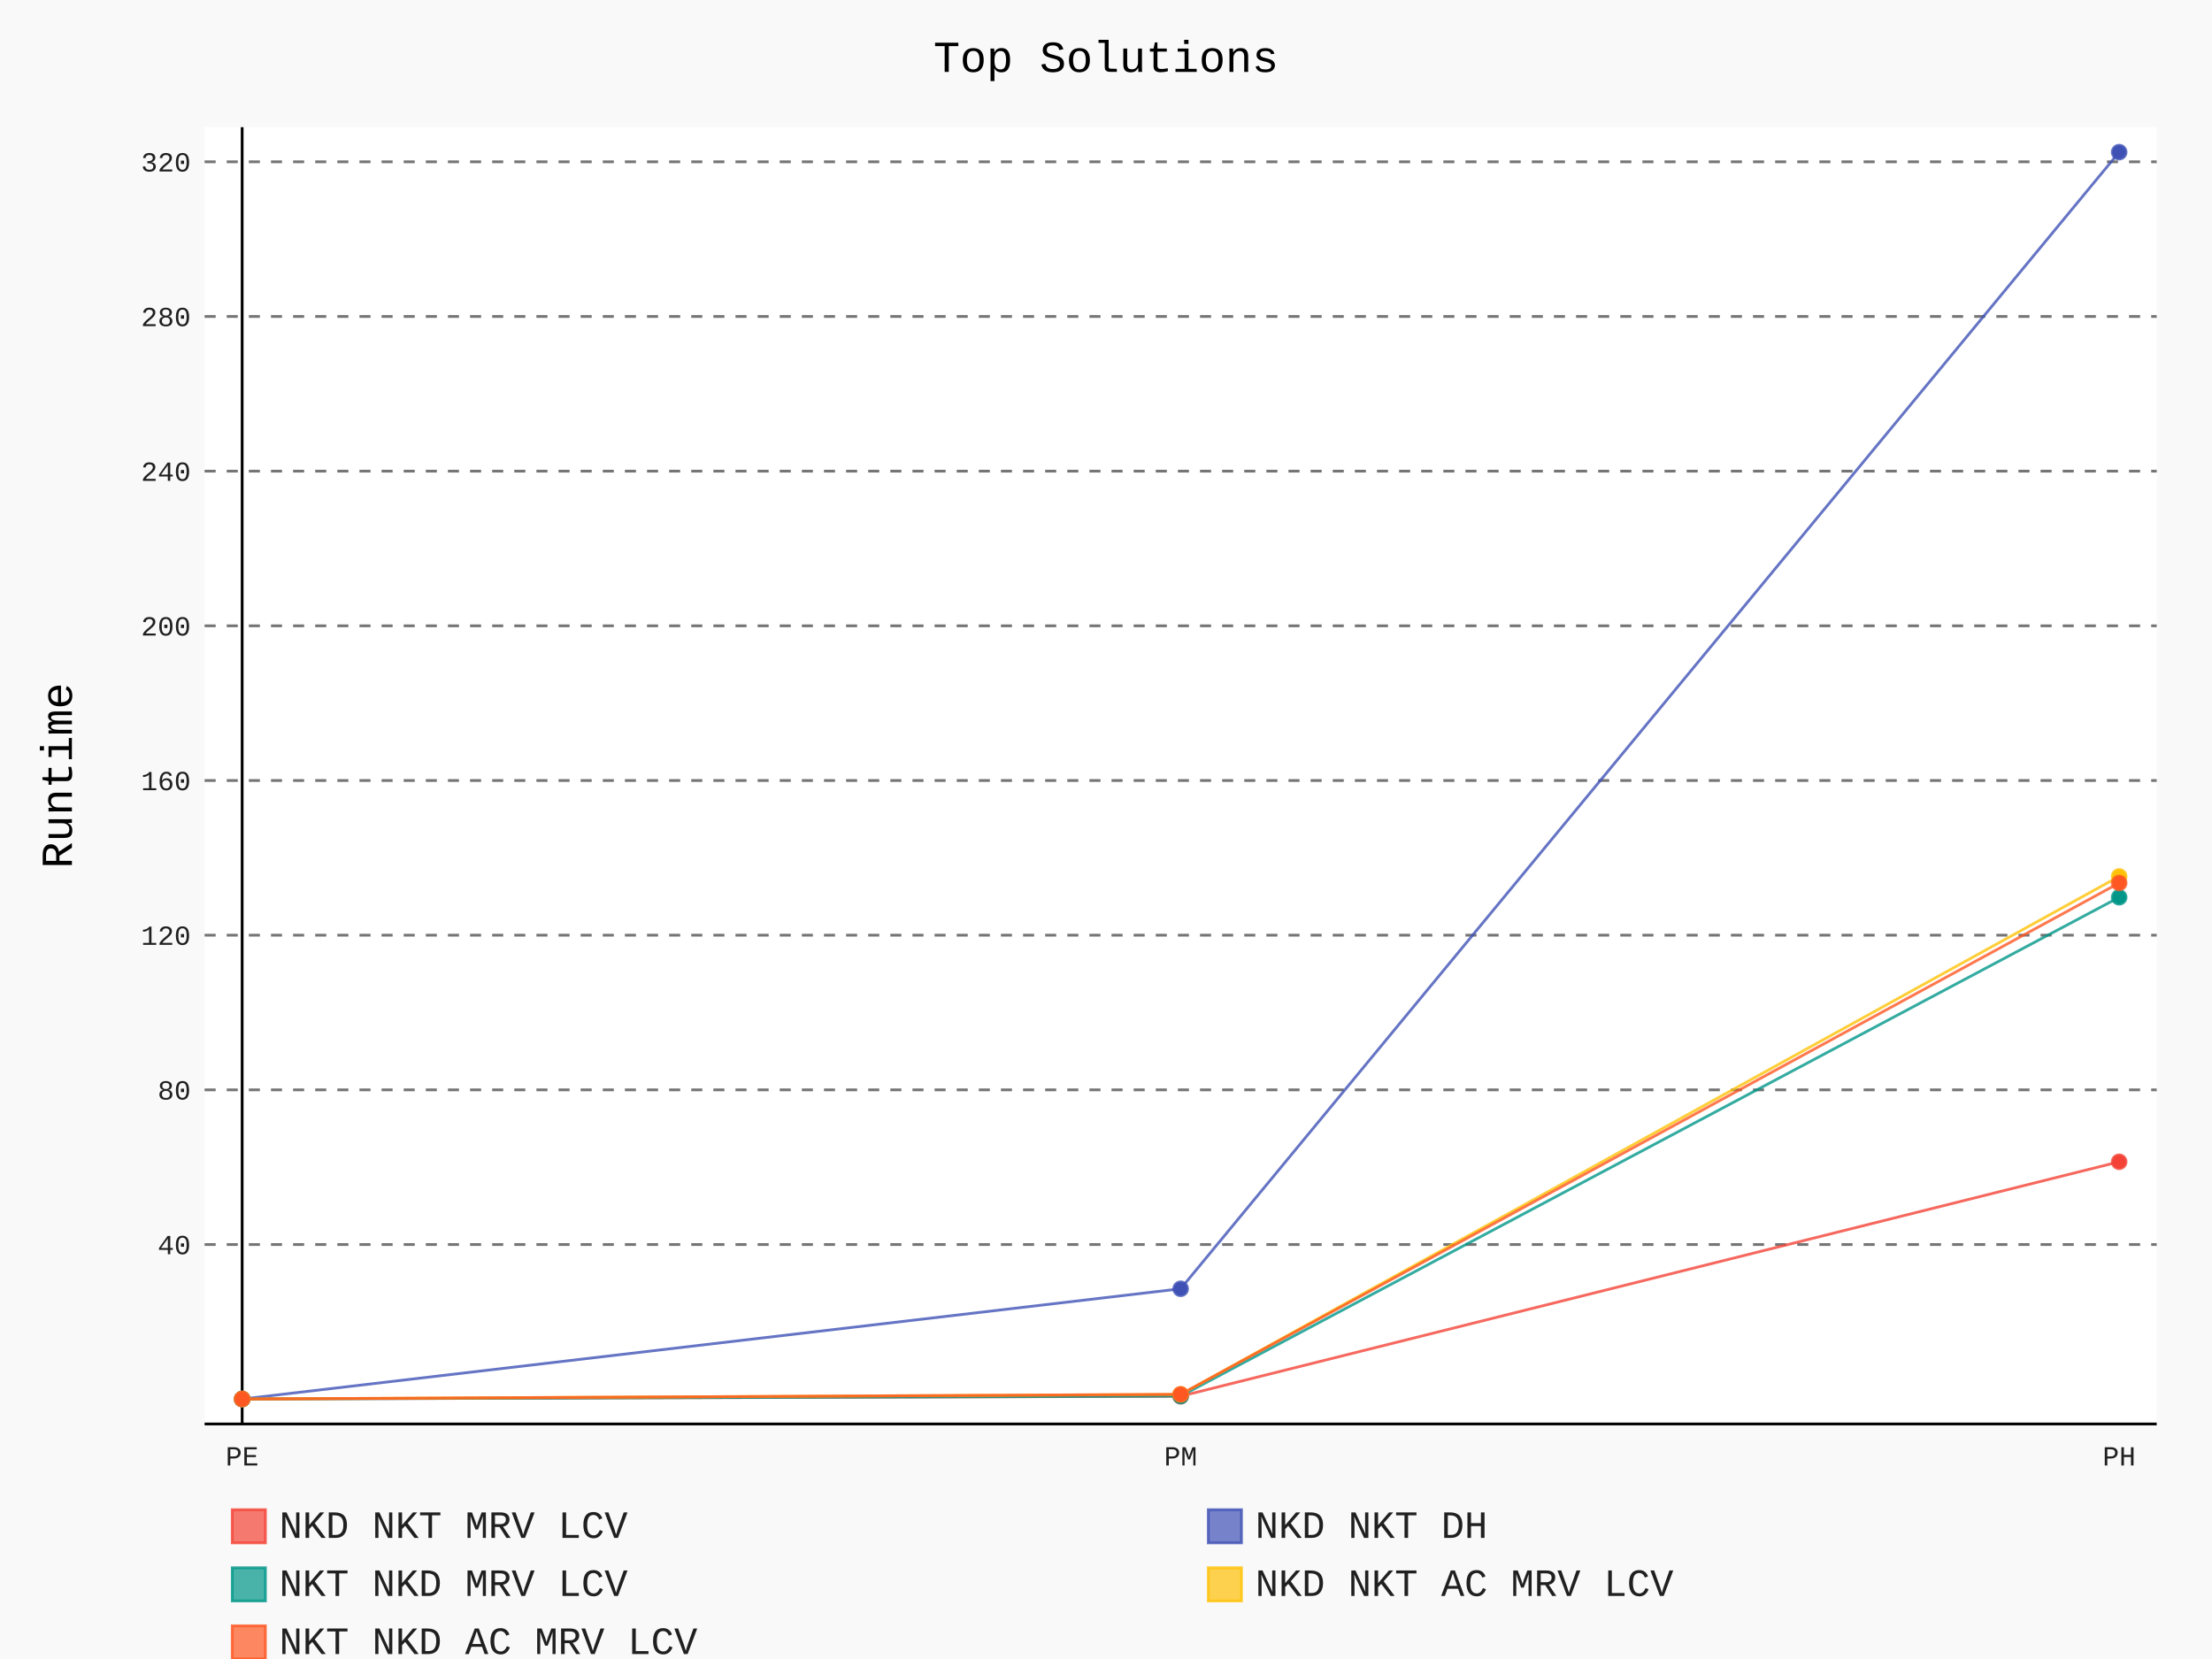
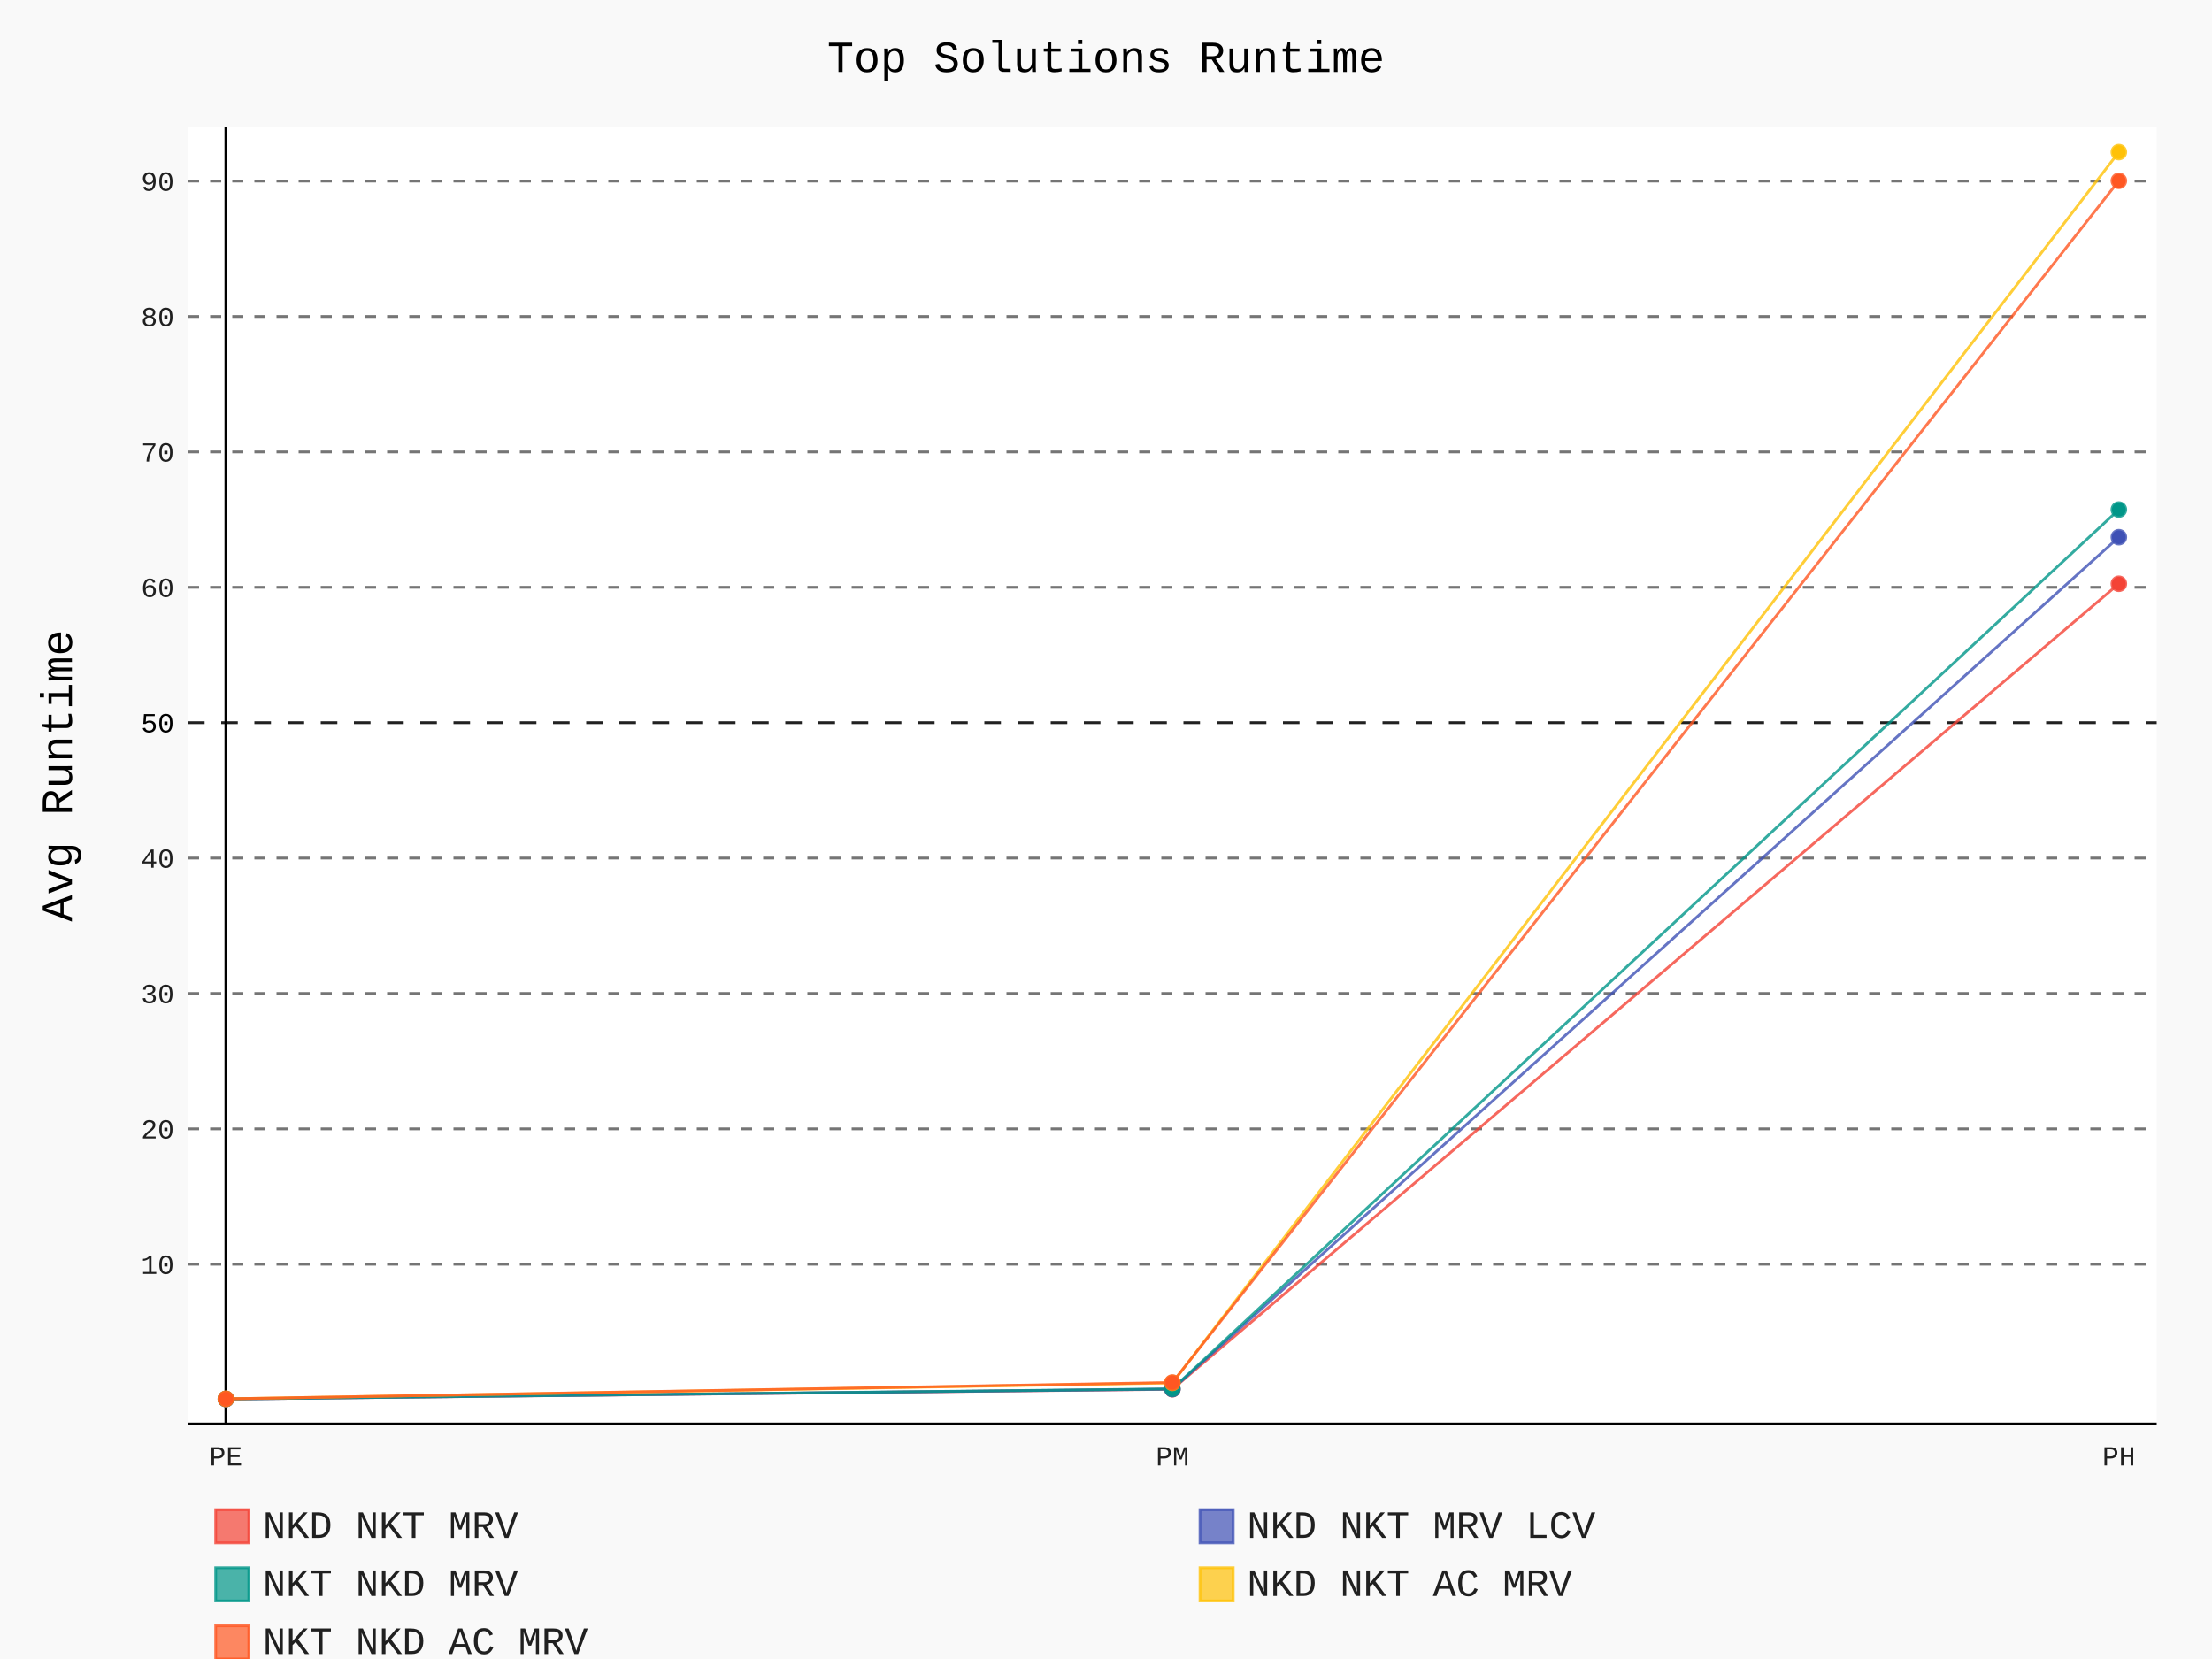
- <svg xmlns="http://www.w3.org/2000/svg" id="chart-1eba2afa-7920-46cc-96e8-2ef5018d3539" class="pygal-chart" viewBox="0 0 800 600">
+ <svg xmlns="http://www.w3.org/2000/svg" id="chart-e5e426da-d0c3-4dec-835f-9ab0a2d5e849" class="pygal-chart" viewBox="0 0 800 600">
  <defs>
-     <style type="text/css">#chart-1eba2afa-7920-46cc-96e8-2ef5018d3539{-webkit-user-select:none;-webkit-font-smoothing:antialiased;font-family:Consolas,"Liberation Mono",Menlo,Courier,monospace}#chart-1eba2afa-7920-46cc-96e8-2ef5018d3539 .title{font-family:Consolas,"Liberation Mono",Menlo,Courier,monospace;font-size:16px}#chart-1eba2afa-7920-46cc-96e8-2ef5018d3539 .legends .legend text{font-family:Consolas,"Liberation Mono",Menlo,Courier,monospace;font-size:14px}#chart-1eba2afa-7920-46cc-96e8-2ef5018d3539 .axis text{font-family:Consolas,"Liberation Mono",Menlo,Courier,monospace;font-size:10px}#chart-1eba2afa-7920-46cc-96e8-2ef5018d3539 .axis text.major{font-family:Consolas,"Liberation Mono",Menlo,Courier,monospace;font-size:10px}#chart-1eba2afa-7920-46cc-96e8-2ef5018d3539 .text-overlay text.value{font-family:Consolas,"Liberation Mono",Menlo,Courier,monospace;font-size:16px}#chart-1eba2afa-7920-46cc-96e8-2ef5018d3539 .text-overlay text.label{font-family:Consolas,"Liberation Mono",Menlo,Courier,monospace;font-size:10px}#chart-1eba2afa-7920-46cc-96e8-2ef5018d3539 .tooltip{font-family:Consolas,"Liberation Mono",Menlo,Courier,monospace;font-size:14px}#chart-1eba2afa-7920-46cc-96e8-2ef5018d3539 text.no_data{font-family:Consolas,"Liberation Mono",Menlo,Courier,monospace;font-size:64px}
- #chart-1eba2afa-7920-46cc-96e8-2ef5018d3539{background-color:rgba(249,249,249,1)}#chart-1eba2afa-7920-46cc-96e8-2ef5018d3539 path,#chart-1eba2afa-7920-46cc-96e8-2ef5018d3539 line,#chart-1eba2afa-7920-46cc-96e8-2ef5018d3539 rect,#chart-1eba2afa-7920-46cc-96e8-2ef5018d3539 circle{-webkit-transition:150ms;-moz-transition:150ms;transition:150ms}#chart-1eba2afa-7920-46cc-96e8-2ef5018d3539 .graph &gt; .background{fill:rgba(249,249,249,1)}#chart-1eba2afa-7920-46cc-96e8-2ef5018d3539 .plot &gt; .background{fill:rgba(255,255,255,1)}#chart-1eba2afa-7920-46cc-96e8-2ef5018d3539 .graph{fill:rgba(0,0,0,.87)}#chart-1eba2afa-7920-46cc-96e8-2ef5018d3539 text.no_data{fill:rgba(0,0,0,1)}#chart-1eba2afa-7920-46cc-96e8-2ef5018d3539 .title{fill:rgba(0,0,0,1)}#chart-1eba2afa-7920-46cc-96e8-2ef5018d3539 .legends .legend text{fill:rgba(0,0,0,.87)}#chart-1eba2afa-7920-46cc-96e8-2ef5018d3539 .legends .legend:hover text{fill:rgba(0,0,0,1)}#chart-1eba2afa-7920-46cc-96e8-2ef5018d3539 .axis .line{stroke:rgba(0,0,0,1)}#chart-1eba2afa-7920-46cc-96e8-2ef5018d3539 .axis .guide.line{stroke:rgba(0,0,0,.54)}#chart-1eba2afa-7920-46cc-96e8-2ef5018d3539 .axis .major.line{stroke:rgba(0,0,0,.87)}#chart-1eba2afa-7920-46cc-96e8-2ef5018d3539 .axis text.major{fill:rgba(0,0,0,1)}#chart-1eba2afa-7920-46cc-96e8-2ef5018d3539 .axis.y .guides:hover .guide.line,#chart-1eba2afa-7920-46cc-96e8-2ef5018d3539 .line-graph .axis.x .guides:hover .guide.line,#chart-1eba2afa-7920-46cc-96e8-2ef5018d3539 .stackedline-graph .axis.x .guides:hover .guide.line,#chart-1eba2afa-7920-46cc-96e8-2ef5018d3539 .xy-graph .axis.x .guides:hover .guide.line{stroke:rgba(0,0,0,1)}#chart-1eba2afa-7920-46cc-96e8-2ef5018d3539 .axis .guides:hover text{fill:rgba(0,0,0,1)}#chart-1eba2afa-7920-46cc-96e8-2ef5018d3539 .reactive{fill-opacity:.7;stroke-opacity:.8}#chart-1eba2afa-7920-46cc-96e8-2ef5018d3539 .ci{stroke:rgba(0,0,0,.87)}#chart-1eba2afa-7920-46cc-96e8-2ef5018d3539 .reactive.active,#chart-1eba2afa-7920-46cc-96e8-2ef5018d3539 .active .reactive{fill-opacity:.8;stroke-opacity:.9;stroke-width:4}#chart-1eba2afa-7920-46cc-96e8-2ef5018d3539 .ci .reactive.active{stroke-width:1.5}#chart-1eba2afa-7920-46cc-96e8-2ef5018d3539 .series text{fill:rgba(0,0,0,1)}#chart-1eba2afa-7920-46cc-96e8-2ef5018d3539 .tooltip rect{fill:rgba(255,255,255,1);stroke:rgba(0,0,0,1);-webkit-transition:opacity 150ms;-moz-transition:opacity 150ms;transition:opacity 150ms}#chart-1eba2afa-7920-46cc-96e8-2ef5018d3539 .tooltip .label{fill:rgba(0,0,0,.87)}#chart-1eba2afa-7920-46cc-96e8-2ef5018d3539 .tooltip .label{fill:rgba(0,0,0,.87)}#chart-1eba2afa-7920-46cc-96e8-2ef5018d3539 .tooltip .legend{font-size:.8em;fill:rgba(0,0,0,.54)}#chart-1eba2afa-7920-46cc-96e8-2ef5018d3539 .tooltip .x_label{font-size:.6em;fill:rgba(0,0,0,1)}#chart-1eba2afa-7920-46cc-96e8-2ef5018d3539 .tooltip .xlink{font-size:.5em;text-decoration:underline}#chart-1eba2afa-7920-46cc-96e8-2ef5018d3539 .tooltip .value{font-size:1.5em}#chart-1eba2afa-7920-46cc-96e8-2ef5018d3539 .bound{font-size:.5em}#chart-1eba2afa-7920-46cc-96e8-2ef5018d3539 .max-value{font-size:.75em;fill:rgba(0,0,0,.54)}#chart-1eba2afa-7920-46cc-96e8-2ef5018d3539 .map-element{fill:rgba(255,255,255,1);stroke:rgba(0,0,0,.54) !important}#chart-1eba2afa-7920-46cc-96e8-2ef5018d3539 .map-element .reactive{fill-opacity:inherit;stroke-opacity:inherit}#chart-1eba2afa-7920-46cc-96e8-2ef5018d3539 .color-0,#chart-1eba2afa-7920-46cc-96e8-2ef5018d3539 .color-0 a:visited{stroke:#F44336;fill:#F44336}#chart-1eba2afa-7920-46cc-96e8-2ef5018d3539 .color-1,#chart-1eba2afa-7920-46cc-96e8-2ef5018d3539 .color-1 a:visited{stroke:#3F51B5;fill:#3F51B5}#chart-1eba2afa-7920-46cc-96e8-2ef5018d3539 .color-2,#chart-1eba2afa-7920-46cc-96e8-2ef5018d3539 .color-2 a:visited{stroke:#009688;fill:#009688}#chart-1eba2afa-7920-46cc-96e8-2ef5018d3539 .color-3,#chart-1eba2afa-7920-46cc-96e8-2ef5018d3539 .color-3 a:visited{stroke:#FFC107;fill:#FFC107}#chart-1eba2afa-7920-46cc-96e8-2ef5018d3539 .color-4,#chart-1eba2afa-7920-46cc-96e8-2ef5018d3539 .color-4 a:visited{stroke:#FF5722;fill:#FF5722}#chart-1eba2afa-7920-46cc-96e8-2ef5018d3539 .text-overlay .color-0 text{fill:black}#chart-1eba2afa-7920-46cc-96e8-2ef5018d3539 .text-overlay .color-1 text{fill:black}#chart-1eba2afa-7920-46cc-96e8-2ef5018d3539 .text-overlay .color-2 text{fill:black}#chart-1eba2afa-7920-46cc-96e8-2ef5018d3539 .text-overlay .color-3 text{fill:black}#chart-1eba2afa-7920-46cc-96e8-2ef5018d3539 .text-overlay .color-4 text{fill:black}
- #chart-1eba2afa-7920-46cc-96e8-2ef5018d3539 text.no_data{text-anchor:middle}#chart-1eba2afa-7920-46cc-96e8-2ef5018d3539 .guide.line{fill:none}#chart-1eba2afa-7920-46cc-96e8-2ef5018d3539 .centered{text-anchor:middle}#chart-1eba2afa-7920-46cc-96e8-2ef5018d3539 .title{text-anchor:middle}#chart-1eba2afa-7920-46cc-96e8-2ef5018d3539 .legends .legend text{fill-opacity:1}#chart-1eba2afa-7920-46cc-96e8-2ef5018d3539 .axis.x text{text-anchor:middle}#chart-1eba2afa-7920-46cc-96e8-2ef5018d3539 .axis.x:not(.web) text[transform]{text-anchor:start}#chart-1eba2afa-7920-46cc-96e8-2ef5018d3539 .axis.x:not(.web) text[transform].backwards{text-anchor:end}#chart-1eba2afa-7920-46cc-96e8-2ef5018d3539 .axis.y text{text-anchor:end}#chart-1eba2afa-7920-46cc-96e8-2ef5018d3539 .axis.y text[transform].backwards{text-anchor:start}#chart-1eba2afa-7920-46cc-96e8-2ef5018d3539 .axis.y2 text{text-anchor:start}#chart-1eba2afa-7920-46cc-96e8-2ef5018d3539 .axis.y2 text[transform].backwards{text-anchor:end}#chart-1eba2afa-7920-46cc-96e8-2ef5018d3539 .axis .guide.line{stroke-dasharray:4,4}#chart-1eba2afa-7920-46cc-96e8-2ef5018d3539 .axis .major.guide.line{stroke-dasharray:6,6}#chart-1eba2afa-7920-46cc-96e8-2ef5018d3539 .horizontal .axis.y .guide.line,#chart-1eba2afa-7920-46cc-96e8-2ef5018d3539 .horizontal .axis.y2 .guide.line,#chart-1eba2afa-7920-46cc-96e8-2ef5018d3539 .vertical .axis.x .guide.line{opacity:0}#chart-1eba2afa-7920-46cc-96e8-2ef5018d3539 .horizontal .axis.always_show .guide.line,#chart-1eba2afa-7920-46cc-96e8-2ef5018d3539 .vertical .axis.always_show .guide.line{opacity:1 !important}#chart-1eba2afa-7920-46cc-96e8-2ef5018d3539 .axis.y .guides:hover .guide.line,#chart-1eba2afa-7920-46cc-96e8-2ef5018d3539 .axis.y2 .guides:hover .guide.line,#chart-1eba2afa-7920-46cc-96e8-2ef5018d3539 .axis.x .guides:hover .guide.line{opacity:1}#chart-1eba2afa-7920-46cc-96e8-2ef5018d3539 .axis .guides:hover text{opacity:1}#chart-1eba2afa-7920-46cc-96e8-2ef5018d3539 .nofill{fill:none}#chart-1eba2afa-7920-46cc-96e8-2ef5018d3539 .subtle-fill{fill-opacity:.2}#chart-1eba2afa-7920-46cc-96e8-2ef5018d3539 .dot{stroke-width:1px;fill-opacity:1}#chart-1eba2afa-7920-46cc-96e8-2ef5018d3539 .dot.active{stroke-width:5px}#chart-1eba2afa-7920-46cc-96e8-2ef5018d3539 .dot.negative{fill:transparent}#chart-1eba2afa-7920-46cc-96e8-2ef5018d3539 text,#chart-1eba2afa-7920-46cc-96e8-2ef5018d3539 tspan{stroke:none !important}#chart-1eba2afa-7920-46cc-96e8-2ef5018d3539 .series text.active{opacity:1}#chart-1eba2afa-7920-46cc-96e8-2ef5018d3539 .tooltip rect{fill-opacity:.95;stroke-width:.5}#chart-1eba2afa-7920-46cc-96e8-2ef5018d3539 .tooltip text{fill-opacity:1}#chart-1eba2afa-7920-46cc-96e8-2ef5018d3539 .showable{visibility:hidden}#chart-1eba2afa-7920-46cc-96e8-2ef5018d3539 .showable.shown{visibility:visible}#chart-1eba2afa-7920-46cc-96e8-2ef5018d3539 .gauge-background{fill:rgba(229,229,229,1);stroke:none}#chart-1eba2afa-7920-46cc-96e8-2ef5018d3539 .bg-lines{stroke:rgba(249,249,249,1);stroke-width:2px}</style>
+     <style type="text/css">#chart-e5e426da-d0c3-4dec-835f-9ab0a2d5e849{-webkit-user-select:none;-webkit-font-smoothing:antialiased;font-family:Consolas,"Liberation Mono",Menlo,Courier,monospace}#chart-e5e426da-d0c3-4dec-835f-9ab0a2d5e849 .title{font-family:Consolas,"Liberation Mono",Menlo,Courier,monospace;font-size:16px}#chart-e5e426da-d0c3-4dec-835f-9ab0a2d5e849 .legends .legend text{font-family:Consolas,"Liberation Mono",Menlo,Courier,monospace;font-size:14px}#chart-e5e426da-d0c3-4dec-835f-9ab0a2d5e849 .axis text{font-family:Consolas,"Liberation Mono",Menlo,Courier,monospace;font-size:10px}#chart-e5e426da-d0c3-4dec-835f-9ab0a2d5e849 .axis text.major{font-family:Consolas,"Liberation Mono",Menlo,Courier,monospace;font-size:10px}#chart-e5e426da-d0c3-4dec-835f-9ab0a2d5e849 .text-overlay text.value{font-family:Consolas,"Liberation Mono",Menlo,Courier,monospace;font-size:16px}#chart-e5e426da-d0c3-4dec-835f-9ab0a2d5e849 .text-overlay text.label{font-family:Consolas,"Liberation Mono",Menlo,Courier,monospace;font-size:10px}#chart-e5e426da-d0c3-4dec-835f-9ab0a2d5e849 .tooltip{font-family:Consolas,"Liberation Mono",Menlo,Courier,monospace;font-size:14px}#chart-e5e426da-d0c3-4dec-835f-9ab0a2d5e849 text.no_data{font-family:Consolas,"Liberation Mono",Menlo,Courier,monospace;font-size:64px}
+ #chart-e5e426da-d0c3-4dec-835f-9ab0a2d5e849{background-color:rgba(249,249,249,1)}#chart-e5e426da-d0c3-4dec-835f-9ab0a2d5e849 path,#chart-e5e426da-d0c3-4dec-835f-9ab0a2d5e849 line,#chart-e5e426da-d0c3-4dec-835f-9ab0a2d5e849 rect,#chart-e5e426da-d0c3-4dec-835f-9ab0a2d5e849 circle{-webkit-transition:150ms;-moz-transition:150ms;transition:150ms}#chart-e5e426da-d0c3-4dec-835f-9ab0a2d5e849 .graph &gt; .background{fill:rgba(249,249,249,1)}#chart-e5e426da-d0c3-4dec-835f-9ab0a2d5e849 .plot &gt; .background{fill:rgba(255,255,255,1)}#chart-e5e426da-d0c3-4dec-835f-9ab0a2d5e849 .graph{fill:rgba(0,0,0,.87)}#chart-e5e426da-d0c3-4dec-835f-9ab0a2d5e849 text.no_data{fill:rgba(0,0,0,1)}#chart-e5e426da-d0c3-4dec-835f-9ab0a2d5e849 .title{fill:rgba(0,0,0,1)}#chart-e5e426da-d0c3-4dec-835f-9ab0a2d5e849 .legends .legend text{fill:rgba(0,0,0,.87)}#chart-e5e426da-d0c3-4dec-835f-9ab0a2d5e849 .legends .legend:hover text{fill:rgba(0,0,0,1)}#chart-e5e426da-d0c3-4dec-835f-9ab0a2d5e849 .axis .line{stroke:rgba(0,0,0,1)}#chart-e5e426da-d0c3-4dec-835f-9ab0a2d5e849 .axis .guide.line{stroke:rgba(0,0,0,.54)}#chart-e5e426da-d0c3-4dec-835f-9ab0a2d5e849 .axis .major.line{stroke:rgba(0,0,0,.87)}#chart-e5e426da-d0c3-4dec-835f-9ab0a2d5e849 .axis text.major{fill:rgba(0,0,0,1)}#chart-e5e426da-d0c3-4dec-835f-9ab0a2d5e849 .axis.y .guides:hover .guide.line,#chart-e5e426da-d0c3-4dec-835f-9ab0a2d5e849 .line-graph .axis.x .guides:hover .guide.line,#chart-e5e426da-d0c3-4dec-835f-9ab0a2d5e849 .stackedline-graph .axis.x .guides:hover .guide.line,#chart-e5e426da-d0c3-4dec-835f-9ab0a2d5e849 .xy-graph .axis.x .guides:hover .guide.line{stroke:rgba(0,0,0,1)}#chart-e5e426da-d0c3-4dec-835f-9ab0a2d5e849 .axis .guides:hover text{fill:rgba(0,0,0,1)}#chart-e5e426da-d0c3-4dec-835f-9ab0a2d5e849 .reactive{fill-opacity:.7;stroke-opacity:.8}#chart-e5e426da-d0c3-4dec-835f-9ab0a2d5e849 .ci{stroke:rgba(0,0,0,.87)}#chart-e5e426da-d0c3-4dec-835f-9ab0a2d5e849 .reactive.active,#chart-e5e426da-d0c3-4dec-835f-9ab0a2d5e849 .active .reactive{fill-opacity:.8;stroke-opacity:.9;stroke-width:4}#chart-e5e426da-d0c3-4dec-835f-9ab0a2d5e849 .ci .reactive.active{stroke-width:1.5}#chart-e5e426da-d0c3-4dec-835f-9ab0a2d5e849 .series text{fill:rgba(0,0,0,1)}#chart-e5e426da-d0c3-4dec-835f-9ab0a2d5e849 .tooltip rect{fill:rgba(255,255,255,1);stroke:rgba(0,0,0,1);-webkit-transition:opacity 150ms;-moz-transition:opacity 150ms;transition:opacity 150ms}#chart-e5e426da-d0c3-4dec-835f-9ab0a2d5e849 .tooltip .label{fill:rgba(0,0,0,.87)}#chart-e5e426da-d0c3-4dec-835f-9ab0a2d5e849 .tooltip .label{fill:rgba(0,0,0,.87)}#chart-e5e426da-d0c3-4dec-835f-9ab0a2d5e849 .tooltip .legend{font-size:.8em;fill:rgba(0,0,0,.54)}#chart-e5e426da-d0c3-4dec-835f-9ab0a2d5e849 .tooltip .x_label{font-size:.6em;fill:rgba(0,0,0,1)}#chart-e5e426da-d0c3-4dec-835f-9ab0a2d5e849 .tooltip .xlink{font-size:.5em;text-decoration:underline}#chart-e5e426da-d0c3-4dec-835f-9ab0a2d5e849 .tooltip .value{font-size:1.5em}#chart-e5e426da-d0c3-4dec-835f-9ab0a2d5e849 .bound{font-size:.5em}#chart-e5e426da-d0c3-4dec-835f-9ab0a2d5e849 .max-value{font-size:.75em;fill:rgba(0,0,0,.54)}#chart-e5e426da-d0c3-4dec-835f-9ab0a2d5e849 .map-element{fill:rgba(255,255,255,1);stroke:rgba(0,0,0,.54) !important}#chart-e5e426da-d0c3-4dec-835f-9ab0a2d5e849 .map-element .reactive{fill-opacity:inherit;stroke-opacity:inherit}#chart-e5e426da-d0c3-4dec-835f-9ab0a2d5e849 .color-0,#chart-e5e426da-d0c3-4dec-835f-9ab0a2d5e849 .color-0 a:visited{stroke:#F44336;fill:#F44336}#chart-e5e426da-d0c3-4dec-835f-9ab0a2d5e849 .color-1,#chart-e5e426da-d0c3-4dec-835f-9ab0a2d5e849 .color-1 a:visited{stroke:#3F51B5;fill:#3F51B5}#chart-e5e426da-d0c3-4dec-835f-9ab0a2d5e849 .color-2,#chart-e5e426da-d0c3-4dec-835f-9ab0a2d5e849 .color-2 a:visited{stroke:#009688;fill:#009688}#chart-e5e426da-d0c3-4dec-835f-9ab0a2d5e849 .color-3,#chart-e5e426da-d0c3-4dec-835f-9ab0a2d5e849 .color-3 a:visited{stroke:#FFC107;fill:#FFC107}#chart-e5e426da-d0c3-4dec-835f-9ab0a2d5e849 .color-4,#chart-e5e426da-d0c3-4dec-835f-9ab0a2d5e849 .color-4 a:visited{stroke:#FF5722;fill:#FF5722}#chart-e5e426da-d0c3-4dec-835f-9ab0a2d5e849 .text-overlay .color-0 text{fill:black}#chart-e5e426da-d0c3-4dec-835f-9ab0a2d5e849 .text-overlay .color-1 text{fill:black}#chart-e5e426da-d0c3-4dec-835f-9ab0a2d5e849 .text-overlay .color-2 text{fill:black}#chart-e5e426da-d0c3-4dec-835f-9ab0a2d5e849 .text-overlay .color-3 text{fill:black}#chart-e5e426da-d0c3-4dec-835f-9ab0a2d5e849 .text-overlay .color-4 text{fill:black}
+ #chart-e5e426da-d0c3-4dec-835f-9ab0a2d5e849 text.no_data{text-anchor:middle}#chart-e5e426da-d0c3-4dec-835f-9ab0a2d5e849 .guide.line{fill:none}#chart-e5e426da-d0c3-4dec-835f-9ab0a2d5e849 .centered{text-anchor:middle}#chart-e5e426da-d0c3-4dec-835f-9ab0a2d5e849 .title{text-anchor:middle}#chart-e5e426da-d0c3-4dec-835f-9ab0a2d5e849 .legends .legend text{fill-opacity:1}#chart-e5e426da-d0c3-4dec-835f-9ab0a2d5e849 .axis.x text{text-anchor:middle}#chart-e5e426da-d0c3-4dec-835f-9ab0a2d5e849 .axis.x:not(.web) text[transform]{text-anchor:start}#chart-e5e426da-d0c3-4dec-835f-9ab0a2d5e849 .axis.x:not(.web) text[transform].backwards{text-anchor:end}#chart-e5e426da-d0c3-4dec-835f-9ab0a2d5e849 .axis.y text{text-anchor:end}#chart-e5e426da-d0c3-4dec-835f-9ab0a2d5e849 .axis.y text[transform].backwards{text-anchor:start}#chart-e5e426da-d0c3-4dec-835f-9ab0a2d5e849 .axis.y2 text{text-anchor:start}#chart-e5e426da-d0c3-4dec-835f-9ab0a2d5e849 .axis.y2 text[transform].backwards{text-anchor:end}#chart-e5e426da-d0c3-4dec-835f-9ab0a2d5e849 .axis .guide.line{stroke-dasharray:4,4}#chart-e5e426da-d0c3-4dec-835f-9ab0a2d5e849 .axis .major.guide.line{stroke-dasharray:6,6}#chart-e5e426da-d0c3-4dec-835f-9ab0a2d5e849 .horizontal .axis.y .guide.line,#chart-e5e426da-d0c3-4dec-835f-9ab0a2d5e849 .horizontal .axis.y2 .guide.line,#chart-e5e426da-d0c3-4dec-835f-9ab0a2d5e849 .vertical .axis.x .guide.line{opacity:0}#chart-e5e426da-d0c3-4dec-835f-9ab0a2d5e849 .horizontal .axis.always_show .guide.line,#chart-e5e426da-d0c3-4dec-835f-9ab0a2d5e849 .vertical .axis.always_show .guide.line{opacity:1 !important}#chart-e5e426da-d0c3-4dec-835f-9ab0a2d5e849 .axis.y .guides:hover .guide.line,#chart-e5e426da-d0c3-4dec-835f-9ab0a2d5e849 .axis.y2 .guides:hover .guide.line,#chart-e5e426da-d0c3-4dec-835f-9ab0a2d5e849 .axis.x .guides:hover .guide.line{opacity:1}#chart-e5e426da-d0c3-4dec-835f-9ab0a2d5e849 .axis .guides:hover text{opacity:1}#chart-e5e426da-d0c3-4dec-835f-9ab0a2d5e849 .nofill{fill:none}#chart-e5e426da-d0c3-4dec-835f-9ab0a2d5e849 .subtle-fill{fill-opacity:.2}#chart-e5e426da-d0c3-4dec-835f-9ab0a2d5e849 .dot{stroke-width:1px;fill-opacity:1}#chart-e5e426da-d0c3-4dec-835f-9ab0a2d5e849 .dot.active{stroke-width:5px}#chart-e5e426da-d0c3-4dec-835f-9ab0a2d5e849 .dot.negative{fill:transparent}#chart-e5e426da-d0c3-4dec-835f-9ab0a2d5e849 text,#chart-e5e426da-d0c3-4dec-835f-9ab0a2d5e849 tspan{stroke:none !important}#chart-e5e426da-d0c3-4dec-835f-9ab0a2d5e849 .series text.active{opacity:1}#chart-e5e426da-d0c3-4dec-835f-9ab0a2d5e849 .tooltip rect{fill-opacity:.95;stroke-width:.5}#chart-e5e426da-d0c3-4dec-835f-9ab0a2d5e849 .tooltip text{fill-opacity:1}#chart-e5e426da-d0c3-4dec-835f-9ab0a2d5e849 .showable{visibility:hidden}#chart-e5e426da-d0c3-4dec-835f-9ab0a2d5e849 .showable.shown{visibility:visible}#chart-e5e426da-d0c3-4dec-835f-9ab0a2d5e849 .gauge-background{fill:rgba(229,229,229,1);stroke:none}#chart-e5e426da-d0c3-4dec-835f-9ab0a2d5e849 .bg-lines{stroke:rgba(249,249,249,1);stroke-width:2px}</style>
  </defs>
  <g class="graph line-graph vertical">
    <rect class="background" height="600" width="800" x="0" y="0" />
-     <g class="plot" transform="translate(74, 46)">
-       <rect class="background" height="469.0" width="706.0" x="0" y="0" />
+     <g class="plot" transform="translate(68, 46)">
+       <rect class="background" height="469.0" width="712.0" x="0" y="0" />
      <g class="axis y">
-         <path class="line" d="M0 469 h706" />
+         <path class="line" d="M0 469 h712" />
        <g class="guides">
-           <path class="guide line" d="M0 404.103 h706" />
-           <text class="" x="-5" y="407.603">40</text>
+           <path class="guide line" d="M0 411.233 h712" />
+           <text class="" x="-5" y="414.733">10</text>
        </g>
        <g class="guides">
-           <path class="guide line" d="M0 348.162 h706" />
-           <text class="" x="-5" y="351.662">80</text>
+           <path class="guide line" d="M0 362.266 h712" />
+           <text class="" x="-5" y="365.766">20</text>
        </g>
        <g class="guides">
-           <path class="guide line" d="M0 292.221 h706" />
-           <text class="" x="-5" y="295.721">120</text>
+           <path class="guide line" d="M0 313.3 h712" />
+           <text class="" x="-5" y="316.8">30</text>
        </g>
        <g class="guides">
-           <path class="guide line" d="M0 236.28 h706" />
-           <text class="" x="-5" y="239.78">160</text>
+           <path class="guide line" d="M0 264.333 h712" />
+           <text class="" x="-5" y="267.833">40</text>
        </g>
        <g class="guides">
-           <path class="guide line" d="M0 180.339 h706" />
-           <text class="" x="-5" y="183.839">200</text>
+           <path class="major guide line" d="M0 215.366 h712" />
+           <text class="major" x="-5" y="218.866">50</text>
        </g>
        <g class="guides">
-           <path class="guide line" d="M0 124.398 h706" />
-           <text class="" x="-5" y="127.898">240</text>
+           <path class="guide line" d="M0 166.399 h712" />
+           <text class="" x="-5" y="169.899">60</text>
        </g>
        <g class="guides">
-           <path class="guide line" d="M0 68.457 h706" />
-           <text class="" x="-5" y="71.957">280</text>
+           <path class="guide line" d="M0 117.432 h712" />
+           <text class="" x="-5" y="120.932">70</text>
        </g>
        <g class="guides">
-           <path class="guide line" d="M0 12.516 h706" />
-           <text class="" x="-5" y="16.016">320</text>
+           <path class="guide line" d="M0 68.465 h712" />
+           <text class="" x="-5" y="71.965">80</text>
+         </g>
+         <g class="guides">
+           <path class="guide line" d="M0 19.498 h712" />
+           <text class="" x="-5" y="22.998">90</text>
        </g>
      </g>
      <g class="axis x">
        <g class="guides">
-           <path class="line" d="M13.577 0 v469" />
-           <text class="" x="13.577" y="484.0">PE</text>
+           <path class="line" d="M13.692 0 v469" />
+           <text class="" x="13.692" y="484.0">PE</text>
        </g>
        <g class="guides">
-           <path class="guide line" d="M353 0 v469" />
-           <text class="" x="353.0" y="484.0">PM</text>
+           <path class="guide line" d="M356 0 v469" />
+           <text class="" x="356.0" y="484.0">PM</text>
        </g>
        <g class="guides">
-           <path class="guide line" d="M692.423 0 v469" />
-           <text class="" x="692.423" y="484.0">PH</text>
+           <path class="guide line" d="M698.308 0 v469" />
+           <text class="" x="698.308" y="484.0">PH</text>
        </g>
      </g>
      <g class="series serie-0 color-0">
-         <path class="line reactive nofill" d="M13.577 459.981 L353 458.966 692.423 374.175" />
+         <path class="line reactive nofill" d="M13.692 459.976 L356 456.439 698.308 165.126" />
      </g>
      <g class="series serie-1 color-1">
-         <path class="line reactive nofill" d="M13.577 459.974 L353 420.102 692.423 9.019" />
+         <path class="line reactive nofill" d="M13.692 459.981 L356 456.396 698.308 148.281" />
      </g>
      <g class="series serie-2 color-2">
-         <path class="line reactive nofill" d="M13.577 459.979 L353 458.927 692.423 278.516" />
+         <path class="line reactive nofill" d="M13.692 459.977 L356 456.319 698.308 138.292" />
      </g>
      <g class="series serie-3 color-3">
-         <path class="line reactive nofill" d="M13.577 459.962 L353 458.305 692.423 270.963" />
+         <path class="line reactive nofill" d="M13.692 459.915 L356 454.148 698.308 9.019" />
      </g>
      <g class="series serie-4 color-4">
-         <path class="line reactive nofill" d="M13.577 459.967 L353 458.275 692.423 273.341" />
+         <path class="line reactive nofill" d="M13.692 459.932 L356 454.016 698.308 19.4" />
      </g>
    </g>
    <g class="titles">
-       <text class="title plot_title" x="400.0" y="26">Top Solutions</text>
-       <text class="title" x="0" y="306.5" transform="rotate(-90 0 280.5)">Runtime</text>
+       <text class="title plot_title" x="400.0" y="26">Top Solutions Runtime</text>
+       <text class="title" x="0" y="306.5" transform="rotate(-90 0 280.5)">Avg Runtime</text>
    </g>
-     <g class="plot overlay" transform="translate(74, 46)">
+     <g class="plot overlay" transform="translate(68, 46)">
      <g class="series serie-0 color-0">
        <g class="dots">
-           <circle class="dot reactive tooltip-trigger" cx="13.577" cy="459.981" r="2.5" />
+           <circle class="dot reactive tooltip-trigger" cx="13.692" cy="459.976" r="2.5" />
        </g>
        <g class="dots">
-           <circle class="dot reactive tooltip-trigger" cx="353.0" cy="458.966" r="2.5" />
+           <circle class="dot reactive tooltip-trigger" cx="356.0" cy="456.439" r="2.5" />
        </g>
        <g class="dots">
-           <circle class="dot reactive tooltip-trigger" cx="692.423" cy="374.175" r="2.5" />
+           <circle class="dot reactive tooltip-trigger" cx="698.308" cy="165.126" r="2.5" />
        </g>
      </g>
      <g class="series serie-1 color-1">
        <g class="dots">
-           <circle class="dot reactive tooltip-trigger" cx="13.577" cy="459.974" r="2.5" />
+           <circle class="dot reactive tooltip-trigger" cx="13.692" cy="459.981" r="2.5" />
        </g>
        <g class="dots">
-           <circle class="dot reactive tooltip-trigger" cx="353.0" cy="420.102" r="2.5" />
+           <circle class="dot reactive tooltip-trigger" cx="356.0" cy="456.396" r="2.5" />
        </g>
        <g class="dots">
-           <circle class="dot reactive tooltip-trigger" cx="692.423" cy="9.019" r="2.5" />
+           <circle class="dot reactive tooltip-trigger" cx="698.308" cy="148.281" r="2.5" />
        </g>
      </g>
      <g class="series serie-2 color-2">
        <g class="dots">
-           <circle class="dot reactive tooltip-trigger" cx="13.577" cy="459.979" r="2.5" />
+           <circle class="dot reactive tooltip-trigger" cx="13.692" cy="459.977" r="2.5" />
        </g>
        <g class="dots">
-           <circle class="dot reactive tooltip-trigger" cx="353.0" cy="458.927" r="2.5" />
+           <circle class="dot reactive tooltip-trigger" cx="356.0" cy="456.319" r="2.5" />
        </g>
        <g class="dots">
-           <circle class="dot reactive tooltip-trigger" cx="692.423" cy="278.516" r="2.5" />
+           <circle class="dot reactive tooltip-trigger" cx="698.308" cy="138.292" r="2.5" />
        </g>
      </g>
      <g class="series serie-3 color-3">
        <g class="dots">
-           <circle class="dot reactive tooltip-trigger" cx="13.577" cy="459.962" r="2.5" />
+           <circle class="dot reactive tooltip-trigger" cx="13.692" cy="459.915" r="2.5" />
        </g>
        <g class="dots">
-           <circle class="dot reactive tooltip-trigger" cx="353.0" cy="458.305" r="2.5" />
+           <circle class="dot reactive tooltip-trigger" cx="356.0" cy="454.148" r="2.5" />
        </g>
        <g class="dots">
-           <circle class="dot reactive tooltip-trigger" cx="692.423" cy="270.963" r="2.5" />
+           <circle class="dot reactive tooltip-trigger" cx="698.308" cy="9.019" r="2.5" />
        </g>
      </g>
      <g class="series serie-4 color-4">
        <g class="dots">
-           <circle class="dot reactive tooltip-trigger" cx="13.577" cy="459.967" r="2.5" />
+           <circle class="dot reactive tooltip-trigger" cx="13.692" cy="459.932" r="2.5" />
        </g>
        <g class="dots">
-           <circle class="dot reactive tooltip-trigger" cx="353.0" cy="458.275" r="2.5" />
+           <circle class="dot reactive tooltip-trigger" cx="356.0" cy="454.016" r="2.5" />
        </g>
        <g class="dots">
-           <circle class="dot reactive tooltip-trigger" cx="692.423" cy="273.341" r="2.5" />
+           <circle class="dot reactive tooltip-trigger" cx="698.308" cy="19.4" r="2.5" />
        </g>
      </g>
    </g>
-     <g class="plot text-overlay" transform="translate(74, 46)">
+     <g class="plot text-overlay" transform="translate(68, 46)">
      <g class="series serie-0 color-0" />
      <g class="series serie-1 color-1" />
      <g class="series serie-2 color-2" />
      <g class="series serie-3 color-3" />
      <g class="series serie-4 color-4" />
    </g>
-     <g class="plot tooltip-overlay" transform="translate(74, 46)">
+     <g class="plot tooltip-overlay" transform="translate(68, 46)">
      <g class="tooltip" style="opacity: 0" transform="translate(0 0)">
        <rect class="tooltip-box" height="0" rx="0" ry="0" width="0" />
        <g class="text" />
      </g>
    </g>
-     <g class="legends" transform="translate(84, 545)">
+     <g class="legends" transform="translate(78, 545)">
      <g class="legend reactive activate-serie" id="activate-serie-0">
        <rect class="color-0 reactive" height="12" width="12" x="0.0" y="1.0" />
-         <text x="17.0" y="11.2">NKD NKT MRV LCV </text>
+         <text x="17.0" y="11.2">NKD NKT MRV </text>
      </g>
      <g class="legend reactive activate-serie" id="activate-serie-1">
-         <rect class="color-1 reactive" height="12" width="12" x="353.0" y="1.0" />
-         <text x="370.0" y="11.2">NKD NKT DH </text>
+         <rect class="color-1 reactive" height="12" width="12" x="356.0" y="1.0" />
+         <text x="373.0" y="11.2">NKD NKT MRV LCV </text>
      </g>
      <g class="legend reactive activate-serie" id="activate-serie-2">
        <rect class="color-2 reactive" height="12" width="12" x="0.0" y="22.0" />
-         <text x="17.0" y="32.2">NKT NKD MRV LCV </text>
+         <text x="17.0" y="32.2">NKT NKD MRV </text>
      </g>
      <g class="legend reactive activate-serie" id="activate-serie-3">
-         <rect class="color-3 reactive" height="12" width="12" x="353.0" y="22.0" />
-         <text x="370.0" y="32.2">NKD NKT AC MRV LCV </text>
+         <rect class="color-3 reactive" height="12" width="12" x="356.0" y="22.0" />
+         <text x="373.0" y="32.2">NKD NKT AC MRV </text>
      </g>
      <g class="legend reactive activate-serie" id="activate-serie-4">
        <rect class="color-4 reactive" height="12" width="12" x="0.0" y="43.0" />
-         <text x="17.0" y="53.2">NKT NKD AC MRV LCV </text>
+         <text x="17.0" y="53.2">NKT NKD AC MRV </text>
      </g>
    </g>
  </g>
</svg>
